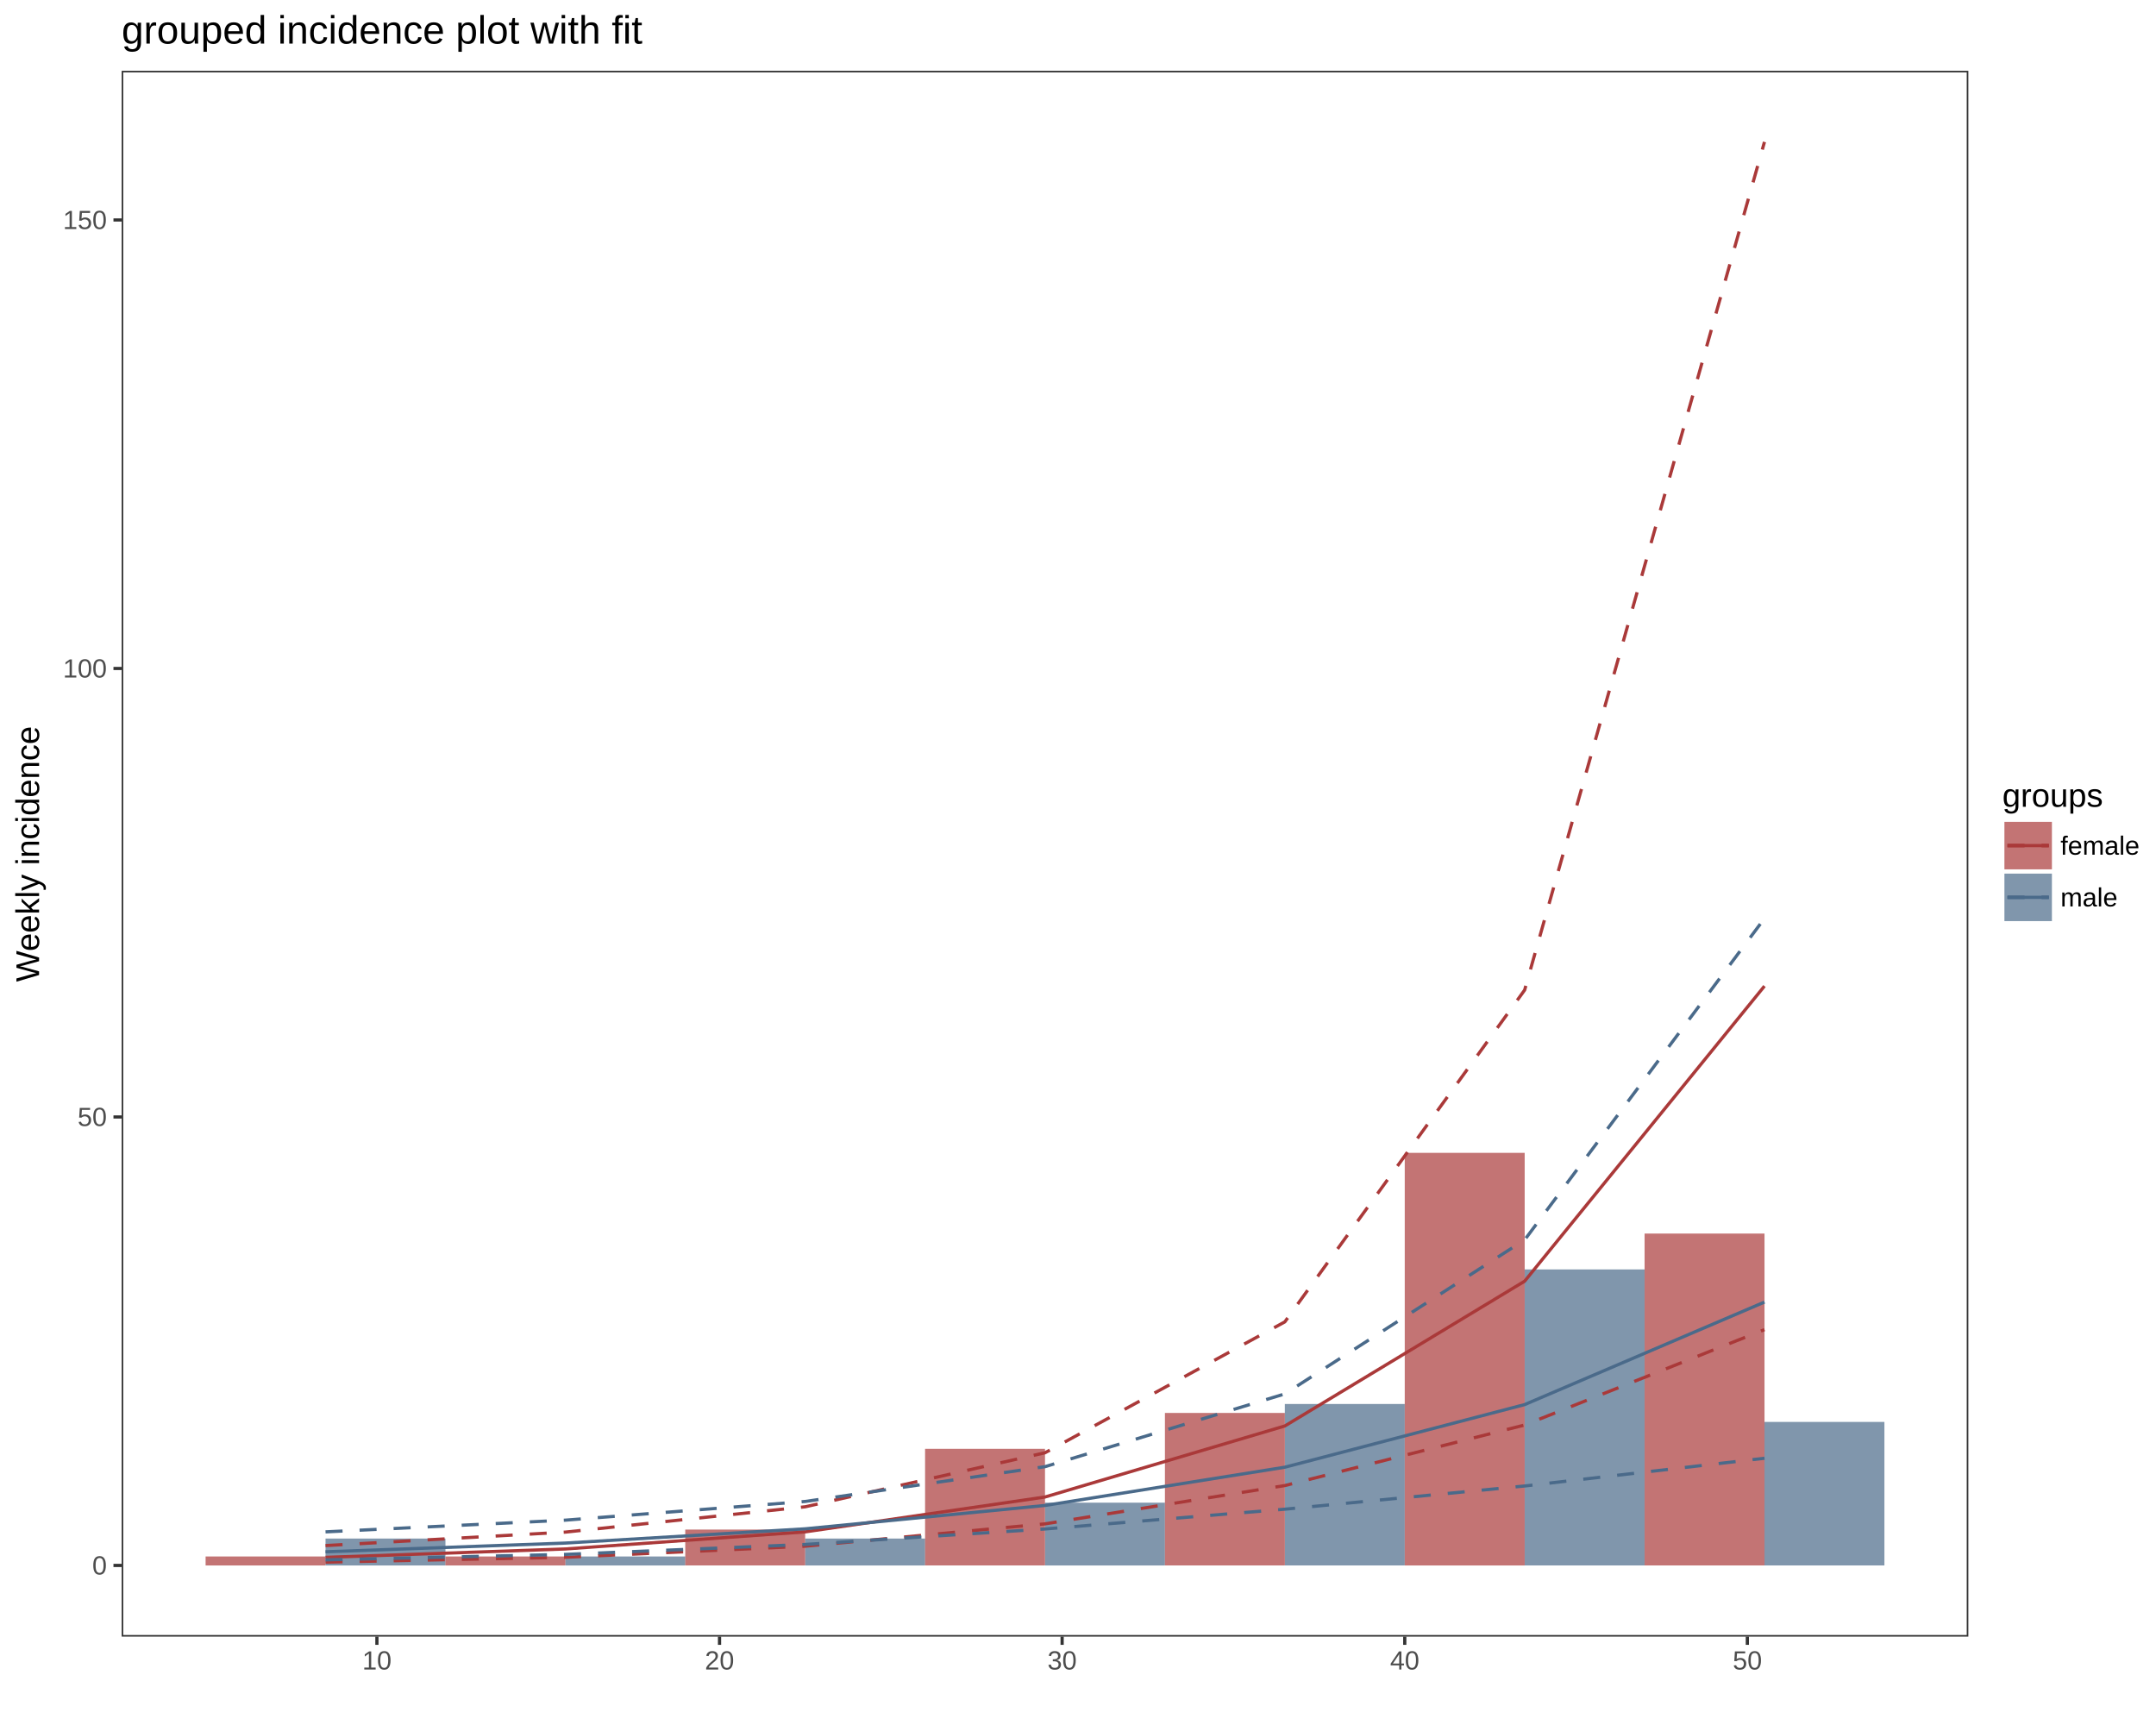
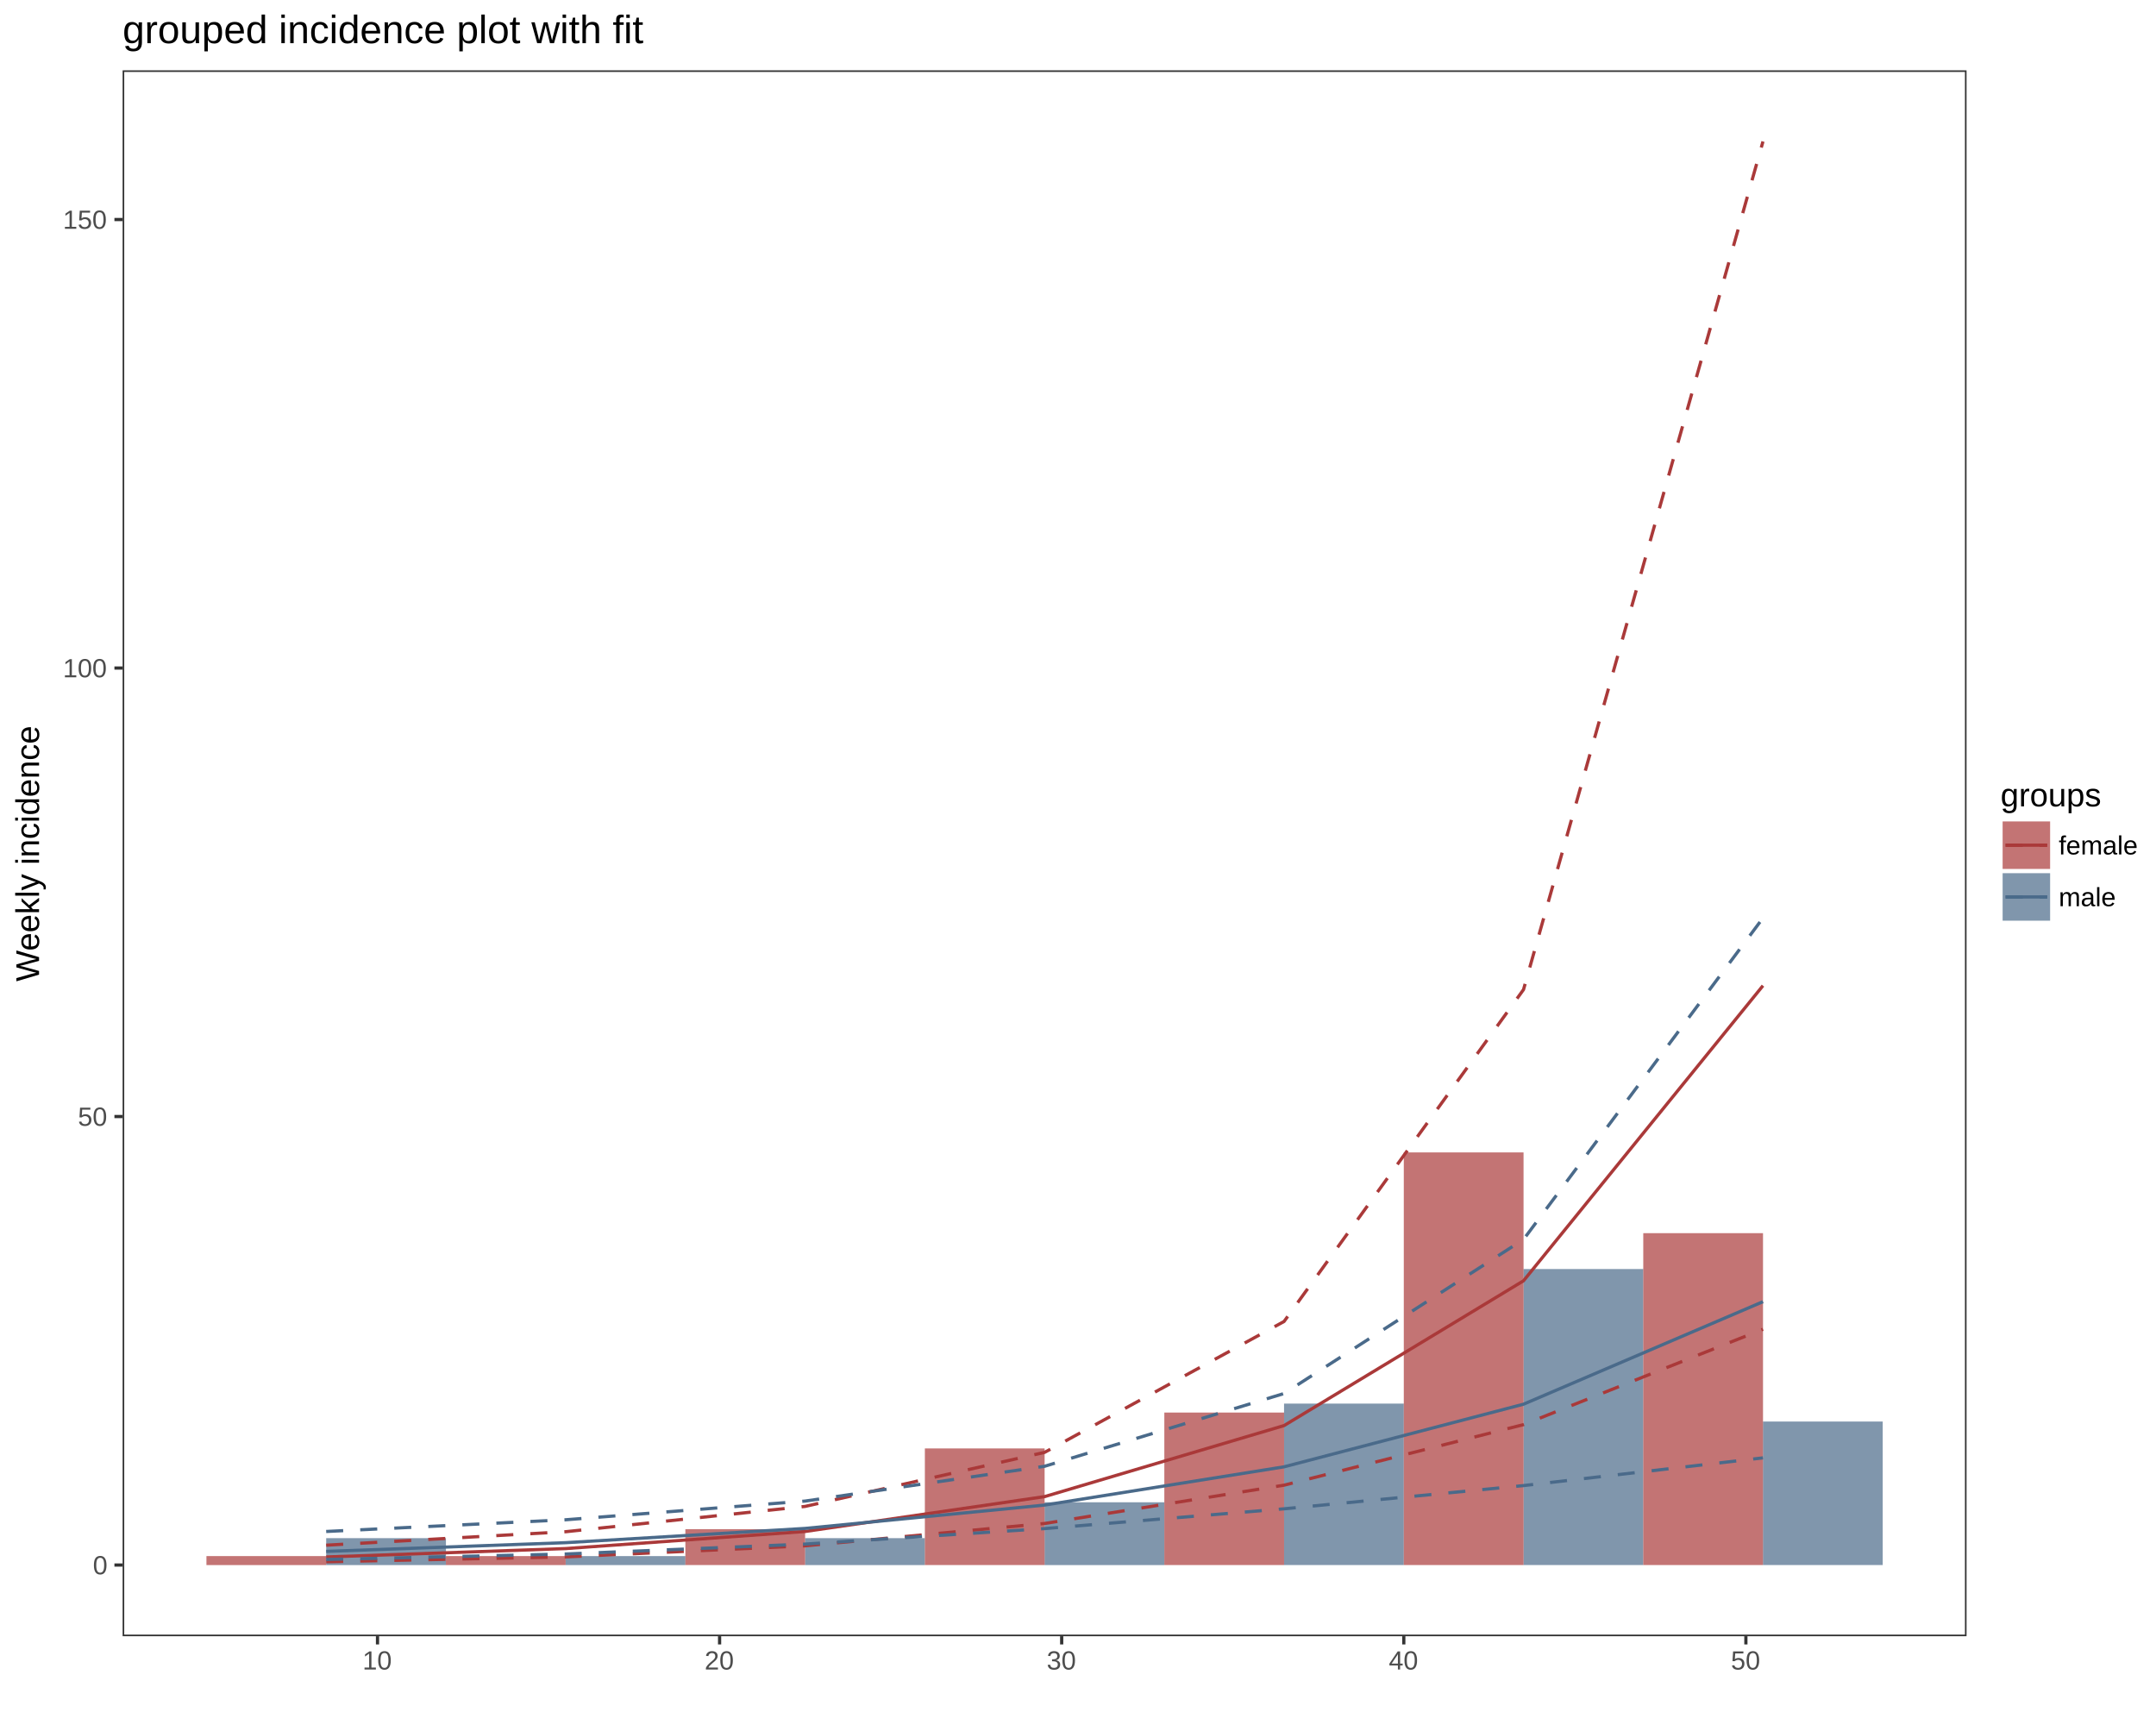
<svg xmlns="http://www.w3.org/2000/svg" viewBox="0 0 720.00 576.00">
  <defs>
    <style type="text/css">
    line, polyline, path, rect, circle {
      fill: none;
      stroke: #000000;
      stroke-linecap: round;
      stroke-linejoin: round;
      stroke-miterlimit: 10.00;
    }
  </style>
  </defs>
  <rect width="100%" height="100%" style="stroke: none; fill: #FFFFFF;" />
  <rect x="0.00" y="0.00" width="720.00" height="576.00" style="stroke-width: 1.07; stroke: #FFFFFF; fill: #FFFFFF;" />
  <defs>
-     <clipPath id="cpNDAuNjMwOXw2NTcuMzI5fDU0Ni40ODd8MjMuNjI2NQ==">
-       <rect x="40.63" y="23.63" width="616.70" height="522.86" />
+     <clipPath id="cpNDAuOTUzNHw2NTYuNzI5fDU0Ni4zNnwyMy40NzY3">
+       <rect x="40.95" y="23.48" width="615.78" height="522.88" />
    </clipPath>
  </defs>
-   <rect x="40.63" y="23.63" width="616.70" height="522.86" style="stroke-width: 1.07; stroke: none; fill: #FFFFFF;" clip-path="url(#cpNDAuNjMwOXw2NTcuMzI5fDU0Ni40ODd8MjMuNjI2NQ==)" />
-   <rect x="108.71" y="513.74" width="40.05" height="8.99" style="stroke-width: 1.07; stroke: none; stroke-linecap: butt; fill: #4A6A8A; fill-opacity: 0.70;" clip-path="url(#cpNDAuNjMwOXw2NTcuMzI5fDU0Ni40ODd8MjMuNjI2NQ==)" />
-   <rect x="68.66" y="519.73" width="40.05" height="3.00" style="stroke-width: 1.07; stroke: none; stroke-linecap: butt; fill: #AA3939; fill-opacity: 0.70;" clip-path="url(#cpNDAuNjMwOXw2NTcuMzI5fDU0Ni40ODd8MjMuNjI2NQ==)" />
-   <rect x="188.80" y="519.73" width="40.05" height="3.00" style="stroke-width: 1.07; stroke: none; stroke-linecap: butt; fill: #4A6A8A; fill-opacity: 0.70;" clip-path="url(#cpNDAuNjMwOXw2NTcuMzI5fDU0Ni40ODd8MjMuNjI2NQ==)" />
-   <rect x="148.75" y="519.73" width="40.05" height="3.00" style="stroke-width: 1.07; stroke: none; stroke-linecap: butt; fill: #AA3939; fill-opacity: 0.70;" clip-path="url(#cpNDAuNjMwOXw2NTcuMzI5fDU0Ni40ODd8MjMuNjI2NQ==)" />
-   <rect x="268.89" y="513.74" width="40.05" height="8.99" style="stroke-width: 1.07; stroke: none; stroke-linecap: butt; fill: #4A6A8A; fill-opacity: 0.70;" clip-path="url(#cpNDAuNjMwOXw2NTcuMzI5fDU0Ni40ODd8MjMuNjI2NQ==)" />
-   <rect x="228.84" y="510.74" width="40.05" height="11.98" style="stroke-width: 1.07; stroke: none; stroke-linecap: butt; fill: #AA3939; fill-opacity: 0.70;" clip-path="url(#cpNDAuNjMwOXw2NTcuMzI5fDU0Ni40ODd8MjMuNjI2NQ==)" />
-   <rect x="348.98" y="501.76" width="40.05" height="20.97" style="stroke-width: 1.07; stroke: none; stroke-linecap: butt; fill: #4A6A8A; fill-opacity: 0.70;" clip-path="url(#cpNDAuNjMwOXw2NTcuMzI5fDU0Ni40ODd8MjMuNjI2NQ==)" />
-   <rect x="308.93" y="483.78" width="40.05" height="38.94" style="stroke-width: 1.07; stroke: none; stroke-linecap: butt; fill: #AA3939; fill-opacity: 0.70;" clip-path="url(#cpNDAuNjMwOXw2NTcuMzI5fDU0Ni40ODd8MjMuNjI2NQ==)" />
-   <rect x="429.07" y="468.81" width="40.05" height="53.91" style="stroke-width: 1.07; stroke: none; stroke-linecap: butt; fill: #4A6A8A; fill-opacity: 0.70;" clip-path="url(#cpNDAuNjMwOXw2NTcuMzI5fDU0Ni40ODd8MjMuNjI2NQ==)" />
-   <rect x="389.03" y="471.80" width="40.05" height="50.92" style="stroke-width: 1.07; stroke: none; stroke-linecap: butt; fill: #AA3939; fill-opacity: 0.70;" clip-path="url(#cpNDAuNjMwOXw2NTcuMzI5fDU0Ni40ODd8MjMuNjI2NQ==)" />
-   <rect x="509.16" y="423.88" width="40.05" height="98.84" style="stroke-width: 1.07; stroke: none; stroke-linecap: butt; fill: #4A6A8A; fill-opacity: 0.70;" clip-path="url(#cpNDAuNjMwOXw2NTcuMzI5fDU0Ni40ODd8MjMuNjI2NQ==)" />
-   <rect x="469.12" y="384.95" width="40.05" height="137.78" style="stroke-width: 1.07; stroke: none; stroke-linecap: butt; fill: #AA3939; fill-opacity: 0.70;" clip-path="url(#cpNDAuNjMwOXw2NTcuMzI5fDU0Ni40ODd8MjMuNjI2NQ==)" />
-   <rect x="589.25" y="474.80" width="40.05" height="47.92" style="stroke-width: 1.07; stroke: none; stroke-linecap: butt; fill: #4A6A8A; fill-opacity: 0.70;" clip-path="url(#cpNDAuNjMwOXw2NTcuMzI5fDU0Ni40ODd8MjMuNjI2NQ==)" />
-   <rect x="549.21" y="411.90" width="40.05" height="110.82" style="stroke-width: 1.07; stroke: none; stroke-linecap: butt; fill: #AA3939; fill-opacity: 0.70;" clip-path="url(#cpNDAuNjMwOXw2NTcuMzI5fDU0Ni40ODd8MjMuNjI2NQ==)" />
-   <polyline points="108.71,520.02 188.80,517.22 268.89,511.51 348.98,499.87 429.07,476.15 509.16,427.80 589.25,329.26 " style="stroke-width: 1.07; stroke: #AA3939; stroke-linecap: butt;" clip-path="url(#cpNDAuNjMwOXw2NTcuMzI5fDU0Ni40ODd8MjMuNjI2NQ==)" />
-   <polyline points="108.71,518.16 188.80,515.25 268.89,510.49 348.98,502.69 429.07,489.92 509.16,469.01 589.25,434.78 " style="stroke-width: 1.07; stroke: #4A6A8A; stroke-linecap: butt;" clip-path="url(#cpNDAuNjMwOXw2NTcuMzI5fDU0Ni40ODd8MjMuNjI2NQ==)" />
-   <polyline points="108.71,521.62 188.80,520.00 268.89,516.30 348.98,508.84 429.07,496.05 509.16,475.83 589.25,443.98 " style="stroke-width: 1.07; stroke: #AA3939; stroke-dasharray: 5.69,5.69; stroke-linecap: butt;" clip-path="url(#cpNDAuNjMwOXw2NTcuMzI5fDU0Ni40ODd8MjMuNjI2NQ==)" />
-   <polyline points="108.71,520.86 188.80,519.03 268.89,515.71 348.98,510.55 429.07,503.94 509.16,496.19 589.25,486.93 " style="stroke-width: 1.07; stroke: #4A6A8A; stroke-dasharray: 5.69,5.69; stroke-linecap: butt;" clip-path="url(#cpNDAuNjMwOXw2NTcuMzI5fDU0Ni40ODd8MjMuNjI2NQ==)" />
-   <polyline points="108.71,516.09 188.80,511.59 268.89,503.14 348.98,485.10 429.07,441.39 509.16,330.58 589.25,47.39 " style="stroke-width: 1.07; stroke: #AA3939; stroke-dasharray: 5.69,5.69; stroke-linecap: butt;" clip-path="url(#cpNDAuNjMwOXw2NTcuMzI5fDU0Ni40ODd8MjMuNjI2NQ==)" />
-   <polyline points="108.71,511.51 188.80,507.60 268.89,501.36 348.98,489.74 429.07,465.44 509.16,414.01 589.25,306.66 " style="stroke-width: 1.07; stroke: #4A6A8A; stroke-dasharray: 5.69,5.69; stroke-linecap: butt;" clip-path="url(#cpNDAuNjMwOXw2NTcuMzI5fDU0Ni40ODd8MjMuNjI2NQ==)" />
-   <rect x="40.63" y="23.63" width="616.70" height="522.86" style="stroke-width: 1.07; stroke: #333333;" clip-path="url(#cpNDAuNjMwOXw2NTcuMzI5fDU0Ni40ODd8MjMuNjI2NQ==)" />
+   <rect x="40.95" y="23.48" width="615.78" height="522.88" style="stroke-width: 1.07; stroke: none; fill: #FFFFFF;" clip-path="url(#cpNDAuOTUzNHw2NTYuNzI5fDU0Ni4zNnwyMy40NzY3)" />
+   <rect x="108.93" y="513.61" width="39.99" height="8.99" style="stroke-width: 1.07; stroke: none; stroke-linecap: butt; fill: #4A6A8A; fill-opacity: 0.70;" clip-path="url(#cpNDAuOTUzNHw2NTYuNzI5fDU0Ni4zNnwyMy40NzY3)" />
+   <rect x="68.94" y="519.60" width="39.99" height="3.00" style="stroke-width: 1.07; stroke: none; stroke-linecap: butt; fill: #AA3939; fill-opacity: 0.70;" clip-path="url(#cpNDAuOTUzNHw2NTYuNzI5fDU0Ni4zNnwyMy40NzY3)" />
+   <rect x="188.90" y="519.60" width="39.99" height="3.00" style="stroke-width: 1.07; stroke: none; stroke-linecap: butt; fill: #4A6A8A; fill-opacity: 0.70;" clip-path="url(#cpNDAuOTUzNHw2NTYuNzI5fDU0Ni4zNnwyMy40NzY3)" />
+   <rect x="148.91" y="519.60" width="39.99" height="3.00" style="stroke-width: 1.07; stroke: none; stroke-linecap: butt; fill: #AA3939; fill-opacity: 0.70;" clip-path="url(#cpNDAuOTUzNHw2NTYuNzI5fDU0Ni4zNnwyMy40NzY3)" />
+   <rect x="268.87" y="513.61" width="39.99" height="8.99" style="stroke-width: 1.07; stroke: none; stroke-linecap: butt; fill: #4A6A8A; fill-opacity: 0.70;" clip-path="url(#cpNDAuOTUzNHw2NTYuNzI5fDU0Ni4zNnwyMy40NzY3)" />
+   <rect x="228.88" y="510.61" width="39.99" height="11.98" style="stroke-width: 1.07; stroke: none; stroke-linecap: butt; fill: #AA3939; fill-opacity: 0.70;" clip-path="url(#cpNDAuOTUzNHw2NTYuNzI5fDU0Ni4zNnwyMy40NzY3)" />
+   <rect x="348.84" y="501.63" width="39.99" height="20.97" style="stroke-width: 1.07; stroke: none; stroke-linecap: butt; fill: #4A6A8A; fill-opacity: 0.70;" clip-path="url(#cpNDAuOTUzNHw2NTYuNzI5fDU0Ni4zNnwyMy40NzY3)" />
+   <rect x="308.86" y="483.65" width="39.99" height="38.94" style="stroke-width: 1.07; stroke: none; stroke-linecap: butt; fill: #AA3939; fill-opacity: 0.70;" clip-path="url(#cpNDAuOTUzNHw2NTYuNzI5fDU0Ni4zNnwyMy40NzY3)" />
+   <rect x="428.81" y="468.68" width="39.99" height="53.91" style="stroke-width: 1.07; stroke: none; stroke-linecap: butt; fill: #4A6A8A; fill-opacity: 0.70;" clip-path="url(#cpNDAuOTUzNHw2NTYuNzI5fDU0Ni4zNnwyMy40NzY3)" />
+   <rect x="388.83" y="471.67" width="39.99" height="50.92" style="stroke-width: 1.07; stroke: none; stroke-linecap: butt; fill: #AA3939; fill-opacity: 0.70;" clip-path="url(#cpNDAuOTUzNHw2NTYuNzI5fDU0Ni4zNnwyMy40NzY3)" />
+   <rect x="508.78" y="423.75" width="39.99" height="98.84" style="stroke-width: 1.07; stroke: none; stroke-linecap: butt; fill: #4A6A8A; fill-opacity: 0.70;" clip-path="url(#cpNDAuOTUzNHw2NTYuNzI5fDU0Ni4zNnwyMy40NzY3)" />
+   <rect x="468.80" y="384.81" width="39.99" height="137.78" style="stroke-width: 1.07; stroke: none; stroke-linecap: butt; fill: #AA3939; fill-opacity: 0.70;" clip-path="url(#cpNDAuOTUzNHw2NTYuNzI5fDU0Ni4zNnwyMy40NzY3)" />
+   <rect x="588.75" y="474.67" width="39.99" height="47.92" style="stroke-width: 1.07; stroke: none; stroke-linecap: butt; fill: #4A6A8A; fill-opacity: 0.70;" clip-path="url(#cpNDAuOTUzNHw2NTYuNzI5fDU0Ni4zNnwyMy40NzY3)" />
+   <rect x="548.77" y="411.77" width="39.99" height="110.82" style="stroke-width: 1.07; stroke: none; stroke-linecap: butt; fill: #AA3939; fill-opacity: 0.70;" clip-path="url(#cpNDAuOTUzNHw2NTYuNzI5fDU0Ni4zNnwyMy40NzY3)" />
+   <polyline points="108.93,519.89 188.90,517.09 268.87,511.38 348.84,499.74 428.81,476.02 508.78,427.67 588.75,329.12 " style="stroke-width: 1.07; stroke: #AA3939; stroke-linecap: butt;" clip-path="url(#cpNDAuOTUzNHw2NTYuNzI5fDU0Ni4zNnwyMy40NzY3)" />
+   <polyline points="108.93,518.03 188.90,515.12 268.87,510.36 348.84,502.56 428.81,489.79 508.78,468.88 588.75,434.65 " style="stroke-width: 1.07; stroke: #4A6A8A; stroke-linecap: butt;" clip-path="url(#cpNDAuOTUzNHw2NTYuNzI5fDU0Ni4zNnwyMy40NzY3)" />
+   <polyline points="108.93,521.49 188.90,519.87 268.87,516.17 348.84,508.71 428.81,495.92 508.78,475.70 588.75,443.85 " style="stroke-width: 1.07; stroke: #AA3939; stroke-dasharray: 5.69,5.69; stroke-linecap: butt;" clip-path="url(#cpNDAuOTUzNHw2NTYuNzI5fDU0Ni4zNnwyMy40NzY3)" />
+   <polyline points="108.93,520.73 188.90,518.90 268.87,515.59 348.84,510.42 428.81,503.81 508.78,496.06 588.75,486.80 " style="stroke-width: 1.07; stroke: #4A6A8A; stroke-dasharray: 5.69,5.69; stroke-linecap: butt;" clip-path="url(#cpNDAuOTUzNHw2NTYuNzI5fDU0Ni4zNnwyMy40NzY3)" />
+   <polyline points="108.93,515.96 188.90,511.46 268.87,503.01 348.84,484.97 428.81,441.26 508.78,330.44 588.75,47.24 " style="stroke-width: 1.07; stroke: #AA3939; stroke-dasharray: 5.69,5.69; stroke-linecap: butt;" clip-path="url(#cpNDAuOTUzNHw2NTYuNzI5fDU0Ni4zNnwyMy40NzY3)" />
+   <polyline points="108.93,511.38 188.90,507.47 268.87,501.23 348.84,489.61 428.81,465.31 508.78,413.87 588.75,306.52 " style="stroke-width: 1.07; stroke: #4A6A8A; stroke-dasharray: 5.69,5.69; stroke-linecap: butt;" clip-path="url(#cpNDAuOTUzNHw2NTYuNzI5fDU0Ni4zNnwyMy40NzY3)" />
+   <rect x="40.95" y="23.48" width="615.78" height="522.88" style="stroke-width: 1.07; stroke: #333333;" clip-path="url(#cpNDAuOTUzNHw2NTYuNzI5fDU0Ni4zNnwyMy40NzY3)" />
  <defs>
    <clipPath id="cpMHw3MjB8NTc2fDA=">
      <rect x="0.00" y="0.00" width="720.00" height="576.00" />
    </clipPath>
  </defs>
  <g clip-path="url(#cpMHw3MjB8NTc2fDA=)">
-     <text x="30.81" y="525.75" style="font-size: 8.80px; fill: #4D4D4D; font-family: Liberation Sans;" textLength="4.89px" lengthAdjust="spacingAndGlyphs">0</text>
+     <text x="31.02" y="525.69" style="font-size: 8.80px; fill: #4D4D4D; font-family: Liberation Sans;" textLength="5.01px" lengthAdjust="spacingAndGlyphs">0</text>
  </g>
  <g clip-path="url(#cpMHw3MjB8NTc2fDA=)">
-     <text x="25.91" y="375.99" style="font-size: 8.80px; fill: #4D4D4D; font-family: Liberation Sans;" textLength="9.79px" lengthAdjust="spacingAndGlyphs">50</text>
+     <text x="26.01" y="375.92" style="font-size: 8.80px; fill: #4D4D4D; font-family: Liberation Sans;" textLength="10.01px" lengthAdjust="spacingAndGlyphs">50</text>
  </g>
  <g clip-path="url(#cpMHw3MjB8NTc2fDA=)">
-     <text x="21.02" y="226.24" style="font-size: 8.80px; fill: #4D4D4D; font-family: Liberation Sans;" textLength="14.68px" lengthAdjust="spacingAndGlyphs">100</text>
+     <text x="21.01" y="226.16" style="font-size: 8.80px; fill: #4D4D4D; font-family: Liberation Sans;" textLength="15.02px" lengthAdjust="spacingAndGlyphs">100</text>
  </g>
  <g clip-path="url(#cpMHw3MjB8NTc2fDA=)">
-     <text x="21.02" y="76.48" style="font-size: 8.80px; fill: #4D4D4D; font-family: Liberation Sans;" textLength="14.68px" lengthAdjust="spacingAndGlyphs">150</text>
+     <text x="21.01" y="76.40" style="font-size: 8.80px; fill: #4D4D4D; font-family: Liberation Sans;" textLength="15.02px" lengthAdjust="spacingAndGlyphs">150</text>
  </g>
-   <polyline points="37.89,522.72 40.63,522.72 " style="stroke-width: 1.07; stroke: #333333; stroke-linecap: butt;" clip-path="url(#cpMHw3MjB8NTc2fDA=)" />
-   <polyline points="37.89,372.97 40.63,372.97 " style="stroke-width: 1.07; stroke: #333333; stroke-linecap: butt;" clip-path="url(#cpMHw3MjB8NTc2fDA=)" />
-   <polyline points="37.89,223.21 40.63,223.21 " style="stroke-width: 1.07; stroke: #333333; stroke-linecap: butt;" clip-path="url(#cpMHw3MjB8NTc2fDA=)" />
-   <polyline points="37.89,73.45 40.63,73.45 " style="stroke-width: 1.07; stroke: #333333; stroke-linecap: butt;" clip-path="url(#cpMHw3MjB8NTc2fDA=)" />
-   <polyline points="125.87,549.23 125.87,546.49 " style="stroke-width: 1.07; stroke: #333333; stroke-linecap: butt;" clip-path="url(#cpMHw3MjB8NTc2fDA=)" />
-   <polyline points="240.29,549.23 240.29,546.49 " style="stroke-width: 1.07; stroke: #333333; stroke-linecap: butt;" clip-path="url(#cpMHw3MjB8NTc2fDA=)" />
-   <polyline points="354.70,549.23 354.70,546.49 " style="stroke-width: 1.07; stroke: #333333; stroke-linecap: butt;" clip-path="url(#cpMHw3MjB8NTc2fDA=)" />
-   <polyline points="469.12,549.23 469.12,546.49 " style="stroke-width: 1.07; stroke: #333333; stroke-linecap: butt;" clip-path="url(#cpMHw3MjB8NTc2fDA=)" />
-   <polyline points="583.53,549.23 583.53,546.49 " style="stroke-width: 1.07; stroke: #333333; stroke-linecap: butt;" clip-path="url(#cpMHw3MjB8NTc2fDA=)" />
+   <polyline points="38.21,522.59 40.95,522.59 " style="stroke-width: 1.07; stroke: #333333; stroke-linecap: butt;" clip-path="url(#cpMHw3MjB8NTc2fDA=)" />
+   <polyline points="38.21,372.83 40.95,372.83 " style="stroke-width: 1.07; stroke: #333333; stroke-linecap: butt;" clip-path="url(#cpMHw3MjB8NTc2fDA=)" />
+   <polyline points="38.21,223.07 40.95,223.07 " style="stroke-width: 1.07; stroke: #333333; stroke-linecap: butt;" clip-path="url(#cpMHw3MjB8NTc2fDA=)" />
+   <polyline points="38.21,73.31 40.95,73.31 " style="stroke-width: 1.07; stroke: #333333; stroke-linecap: butt;" clip-path="url(#cpMHw3MjB8NTc2fDA=)" />
+   <polyline points="126.07,549.10 126.07,546.36 " style="stroke-width: 1.07; stroke: #333333; stroke-linecap: butt;" clip-path="url(#cpMHw3MjB8NTc2fDA=)" />
+   <polyline points="240.31,549.10 240.31,546.36 " style="stroke-width: 1.07; stroke: #333333; stroke-linecap: butt;" clip-path="url(#cpMHw3MjB8NTc2fDA=)" />
+   <polyline points="354.55,549.10 354.55,546.36 " style="stroke-width: 1.07; stroke: #333333; stroke-linecap: butt;" clip-path="url(#cpMHw3MjB8NTc2fDA=)" />
+   <polyline points="468.80,549.10 468.80,546.36 " style="stroke-width: 1.07; stroke: #333333; stroke-linecap: butt;" clip-path="url(#cpMHw3MjB8NTc2fDA=)" />
+   <polyline points="583.04,549.10 583.04,546.36 " style="stroke-width: 1.07; stroke: #333333; stroke-linecap: butt;" clip-path="url(#cpMHw3MjB8NTc2fDA=)" />
  <g clip-path="url(#cpMHw3MjB8NTc2fDA=)">
-     <text x="120.98" y="557.47" style="font-size: 8.80px; fill: #4D4D4D; font-family: Liberation Sans;" textLength="9.79px" lengthAdjust="spacingAndGlyphs">10</text>
+     <text x="121.06" y="557.48" style="font-size: 8.80px; fill: #4D4D4D; font-family: Liberation Sans;" textLength="10.01px" lengthAdjust="spacingAndGlyphs">10</text>
  </g>
  <g clip-path="url(#cpMHw3MjB8NTc2fDA=)">
-     <text x="235.39" y="557.47" style="font-size: 8.80px; fill: #4D4D4D; font-family: Liberation Sans;" textLength="9.79px" lengthAdjust="spacingAndGlyphs">20</text>
+     <text x="235.30" y="557.48" style="font-size: 8.80px; fill: #4D4D4D; font-family: Liberation Sans;" textLength="10.01px" lengthAdjust="spacingAndGlyphs">20</text>
  </g>
  <g clip-path="url(#cpMHw3MjB8NTc2fDA=)">
-     <text x="349.81" y="557.47" style="font-size: 8.80px; fill: #4D4D4D; font-family: Liberation Sans;" textLength="9.79px" lengthAdjust="spacingAndGlyphs">30</text>
+     <text x="349.55" y="557.48" style="font-size: 8.80px; fill: #4D4D4D; font-family: Liberation Sans;" textLength="10.01px" lengthAdjust="spacingAndGlyphs">30</text>
  </g>
  <g clip-path="url(#cpMHw3MjB8NTc2fDA=)">
-     <text x="464.22" y="557.47" style="font-size: 8.80px; fill: #4D4D4D; font-family: Liberation Sans;" textLength="9.79px" lengthAdjust="spacingAndGlyphs">40</text>
+     <text x="463.79" y="557.48" style="font-size: 8.80px; fill: #4D4D4D; font-family: Liberation Sans;" textLength="10.01px" lengthAdjust="spacingAndGlyphs">40</text>
  </g>
  <g clip-path="url(#cpMHw3MjB8NTc2fDA=)">
-     <text x="578.64" y="557.47" style="font-size: 8.80px; fill: #4D4D4D; font-family: Liberation Sans;" textLength="9.79px" lengthAdjust="spacingAndGlyphs">50</text>
+     <text x="578.04" y="557.48" style="font-size: 8.80px; fill: #4D4D4D; font-family: Liberation Sans;" textLength="10.01px" lengthAdjust="spacingAndGlyphs">50</text>
  </g>
  <g clip-path="url(#cpMHw3MjB8NTc2fDA=)">
-     <text transform="translate(13.05,327.85) rotate(-90)" style="font-size: 11.00px; font-family: Liberation Sans;" textLength="85.59px" lengthAdjust="spacingAndGlyphs">Weekly incidence</text>
+     <text transform="translate(13.04,327.72) rotate(-90)" style="font-size: 11.00px; font-family: Liberation Sans;" textLength="85.59px" lengthAdjust="spacingAndGlyphs">Weekly incidence</text>
  </g>
-   <rect x="668.67" y="261.83" width="45.85" height="46.45" style="stroke-width: 1.07; stroke: none; fill: #FFFFFF;" clip-path="url(#cpMHw3MjB8NTc2fDA=)" />
+   <rect x="668.07" y="261.70" width="46.45" height="46.44" style="stroke-width: 1.07; stroke: none; fill: #FFFFFF;" clip-path="url(#cpMHw3MjB8NTc2fDA=)" />
  <g clip-path="url(#cpMHw3MjB8NTc2fDA=)">
-     <text x="668.67" y="269.40" style="font-size: 11.00px; font-family: Liberation Sans;" textLength="33.63px" lengthAdjust="spacingAndGlyphs">groups</text>
+     <text x="668.07" y="269.26" style="font-size: 11.00px; font-family: Liberation Sans;" textLength="33.63px" lengthAdjust="spacingAndGlyphs">groups</text>
  </g>
-   <rect x="668.67" y="273.72" width="17.28" height="17.28" style="stroke-width: 1.07; stroke: none; fill: #FFFFFF;" clip-path="url(#cpMHw3MjB8NTc2fDA=)" />
-   <rect x="669.38" y="274.43" width="15.86" height="15.86" style="stroke-width: 1.07; stroke: none; stroke-linejoin: miter; fill: #AA3939; fill-opacity: 0.70;" clip-path="url(#cpMHw3MjB8NTc2fDA=)" />
-   <line x1="670.40" y1="282.36" x2="684.22" y2="282.36" style="stroke-width: 1.07; stroke: #AA3939; stroke-linecap: butt;" clip-path="url(#cpMHw3MjB8NTc2fDA=)" />
-   <line x1="670.40" y1="282.36" x2="684.22" y2="282.36" style="stroke-width: 1.07; stroke: #AA3939; stroke-dasharray: 5.69,5.69; stroke-linecap: butt;" clip-path="url(#cpMHw3MjB8NTc2fDA=)" />
-   <line x1="670.40" y1="282.36" x2="684.22" y2="282.36" style="stroke-width: 1.07; stroke: #AA3939; stroke-dasharray: 5.69,5.69; stroke-linecap: butt;" clip-path="url(#cpMHw3MjB8NTc2fDA=)" />
-   <rect x="668.67" y="291.00" width="17.28" height="17.28" style="stroke-width: 1.07; stroke: none; fill: #FFFFFF;" clip-path="url(#cpMHw3MjB8NTc2fDA=)" />
-   <rect x="669.38" y="291.71" width="15.86" height="15.86" style="stroke-width: 1.07; stroke: none; stroke-linejoin: miter; fill: #4A6A8A; fill-opacity: 0.70;" clip-path="url(#cpMHw3MjB8NTc2fDA=)" />
-   <line x1="670.40" y1="299.64" x2="684.22" y2="299.64" style="stroke-width: 1.07; stroke: #4A6A8A; stroke-linecap: butt;" clip-path="url(#cpMHw3MjB8NTc2fDA=)" />
-   <line x1="670.40" y1="299.64" x2="684.22" y2="299.64" style="stroke-width: 1.07; stroke: #4A6A8A; stroke-dasharray: 5.69,5.69; stroke-linecap: butt;" clip-path="url(#cpMHw3MjB8NTc2fDA=)" />
-   <line x1="670.40" y1="299.64" x2="684.22" y2="299.64" style="stroke-width: 1.07; stroke: #4A6A8A; stroke-dasharray: 5.69,5.69; stroke-linecap: butt;" clip-path="url(#cpMHw3MjB8NTc2fDA=)" />
+   <rect x="668.07" y="273.58" width="17.28" height="17.28" style="stroke-width: 1.07; stroke: none; fill: #FFFFFF;" clip-path="url(#cpMHw3MjB8NTc2fDA=)" />
+   <rect x="668.78" y="274.29" width="15.86" height="15.86" style="stroke-width: 1.07; stroke: none; stroke-linejoin: miter; fill: #AA3939; fill-opacity: 0.70;" clip-path="url(#cpMHw3MjB8NTc2fDA=)" />
+   <line x1="669.80" y1="282.22" x2="683.62" y2="282.22" style="stroke-width: 1.07; stroke: #AA3939; stroke-linecap: butt;" clip-path="url(#cpMHw3MjB8NTc2fDA=)" />
+   <line x1="669.80" y1="282.22" x2="683.62" y2="282.22" style="stroke-width: 1.07; stroke: #AA3939; stroke-dasharray: 5.69,5.69; stroke-linecap: butt;" clip-path="url(#cpMHw3MjB8NTc2fDA=)" />
+   <line x1="669.80" y1="282.22" x2="683.62" y2="282.22" style="stroke-width: 1.07; stroke: #AA3939; stroke-dasharray: 5.69,5.69; stroke-linecap: butt;" clip-path="url(#cpMHw3MjB8NTc2fDA=)" />
+   <rect x="668.07" y="290.86" width="17.28" height="17.28" style="stroke-width: 1.07; stroke: none; fill: #FFFFFF;" clip-path="url(#cpMHw3MjB8NTc2fDA=)" />
+   <rect x="668.78" y="291.57" width="15.86" height="15.86" style="stroke-width: 1.07; stroke: none; stroke-linejoin: miter; fill: #4A6A8A; fill-opacity: 0.70;" clip-path="url(#cpMHw3MjB8NTc2fDA=)" />
+   <line x1="669.80" y1="299.50" x2="683.62" y2="299.50" style="stroke-width: 1.07; stroke: #4A6A8A; stroke-linecap: butt;" clip-path="url(#cpMHw3MjB8NTc2fDA=)" />
+   <line x1="669.80" y1="299.50" x2="683.62" y2="299.50" style="stroke-width: 1.07; stroke: #4A6A8A; stroke-dasharray: 5.69,5.69; stroke-linecap: butt;" clip-path="url(#cpMHw3MjB8NTc2fDA=)" />
+   <line x1="669.80" y1="299.50" x2="683.62" y2="299.50" style="stroke-width: 1.07; stroke: #4A6A8A; stroke-dasharray: 5.69,5.69; stroke-linecap: butt;" clip-path="url(#cpMHw3MjB8NTc2fDA=)" />
  <g clip-path="url(#cpMHw3MjB8NTc2fDA=)">
-     <text x="688.11" y="285.39" style="font-size: 8.80px; font-family: Liberation Sans;" textLength="26.41px" lengthAdjust="spacingAndGlyphs">female</text>
+     <text x="687.51" y="285.31" style="font-size: 8.80px; font-family: Liberation Sans;" textLength="27.01px" lengthAdjust="spacingAndGlyphs">female</text>
  </g>
  <g clip-path="url(#cpMHw3MjB8NTc2fDA=)">
-     <text x="688.11" y="302.67" style="font-size: 8.80px; font-family: Liberation Sans;" textLength="19.07px" lengthAdjust="spacingAndGlyphs">male</text>
+     <text x="687.51" y="302.59" style="font-size: 8.80px; font-family: Liberation Sans;" textLength="19.51px" lengthAdjust="spacingAndGlyphs">male</text>
  </g>
  <g clip-path="url(#cpMHw3MjB8NTc2fDA=)">
-     <text x="40.63" y="14.56" style="font-size: 13.20px; font-family: Liberation Sans;" textLength="173.91px" lengthAdjust="spacingAndGlyphs">grouped incidence plot with fit</text>
+     <text x="40.95" y="14.42" style="font-size: 13.20px; font-family: Liberation Sans;" textLength="171.27px" lengthAdjust="spacingAndGlyphs">grouped incidence plot with fit</text>
  </g>
</svg>
